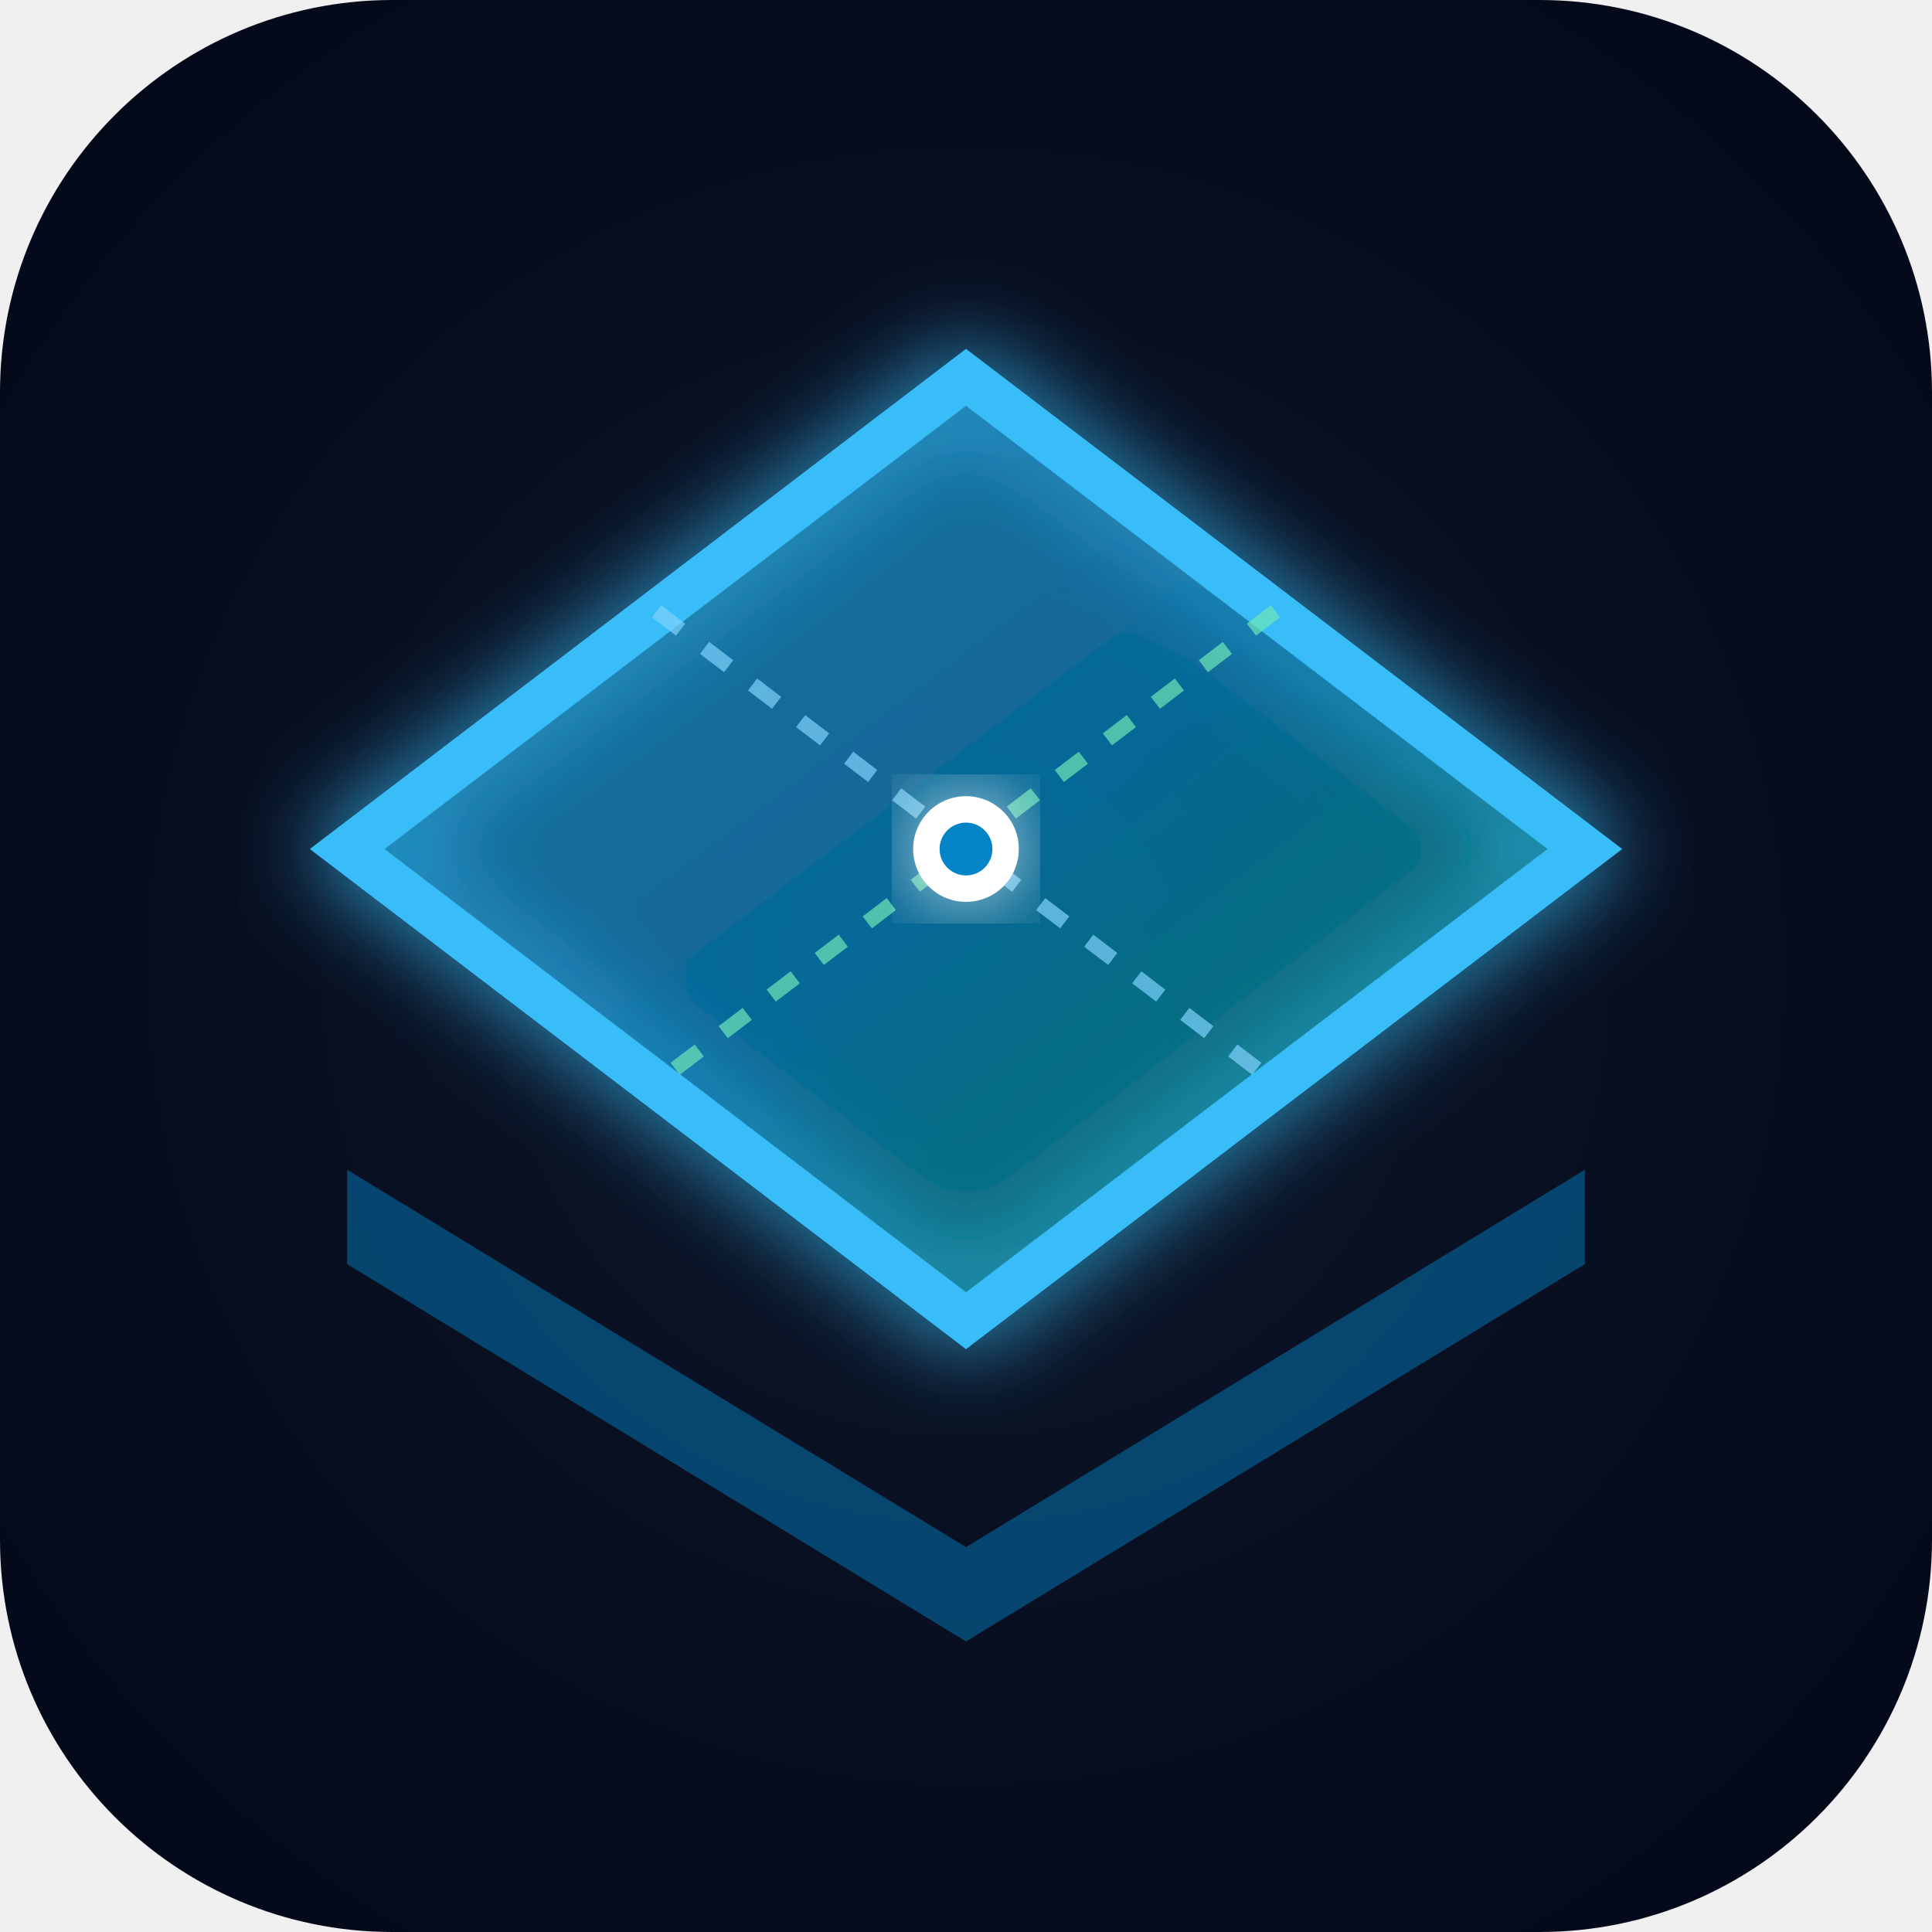
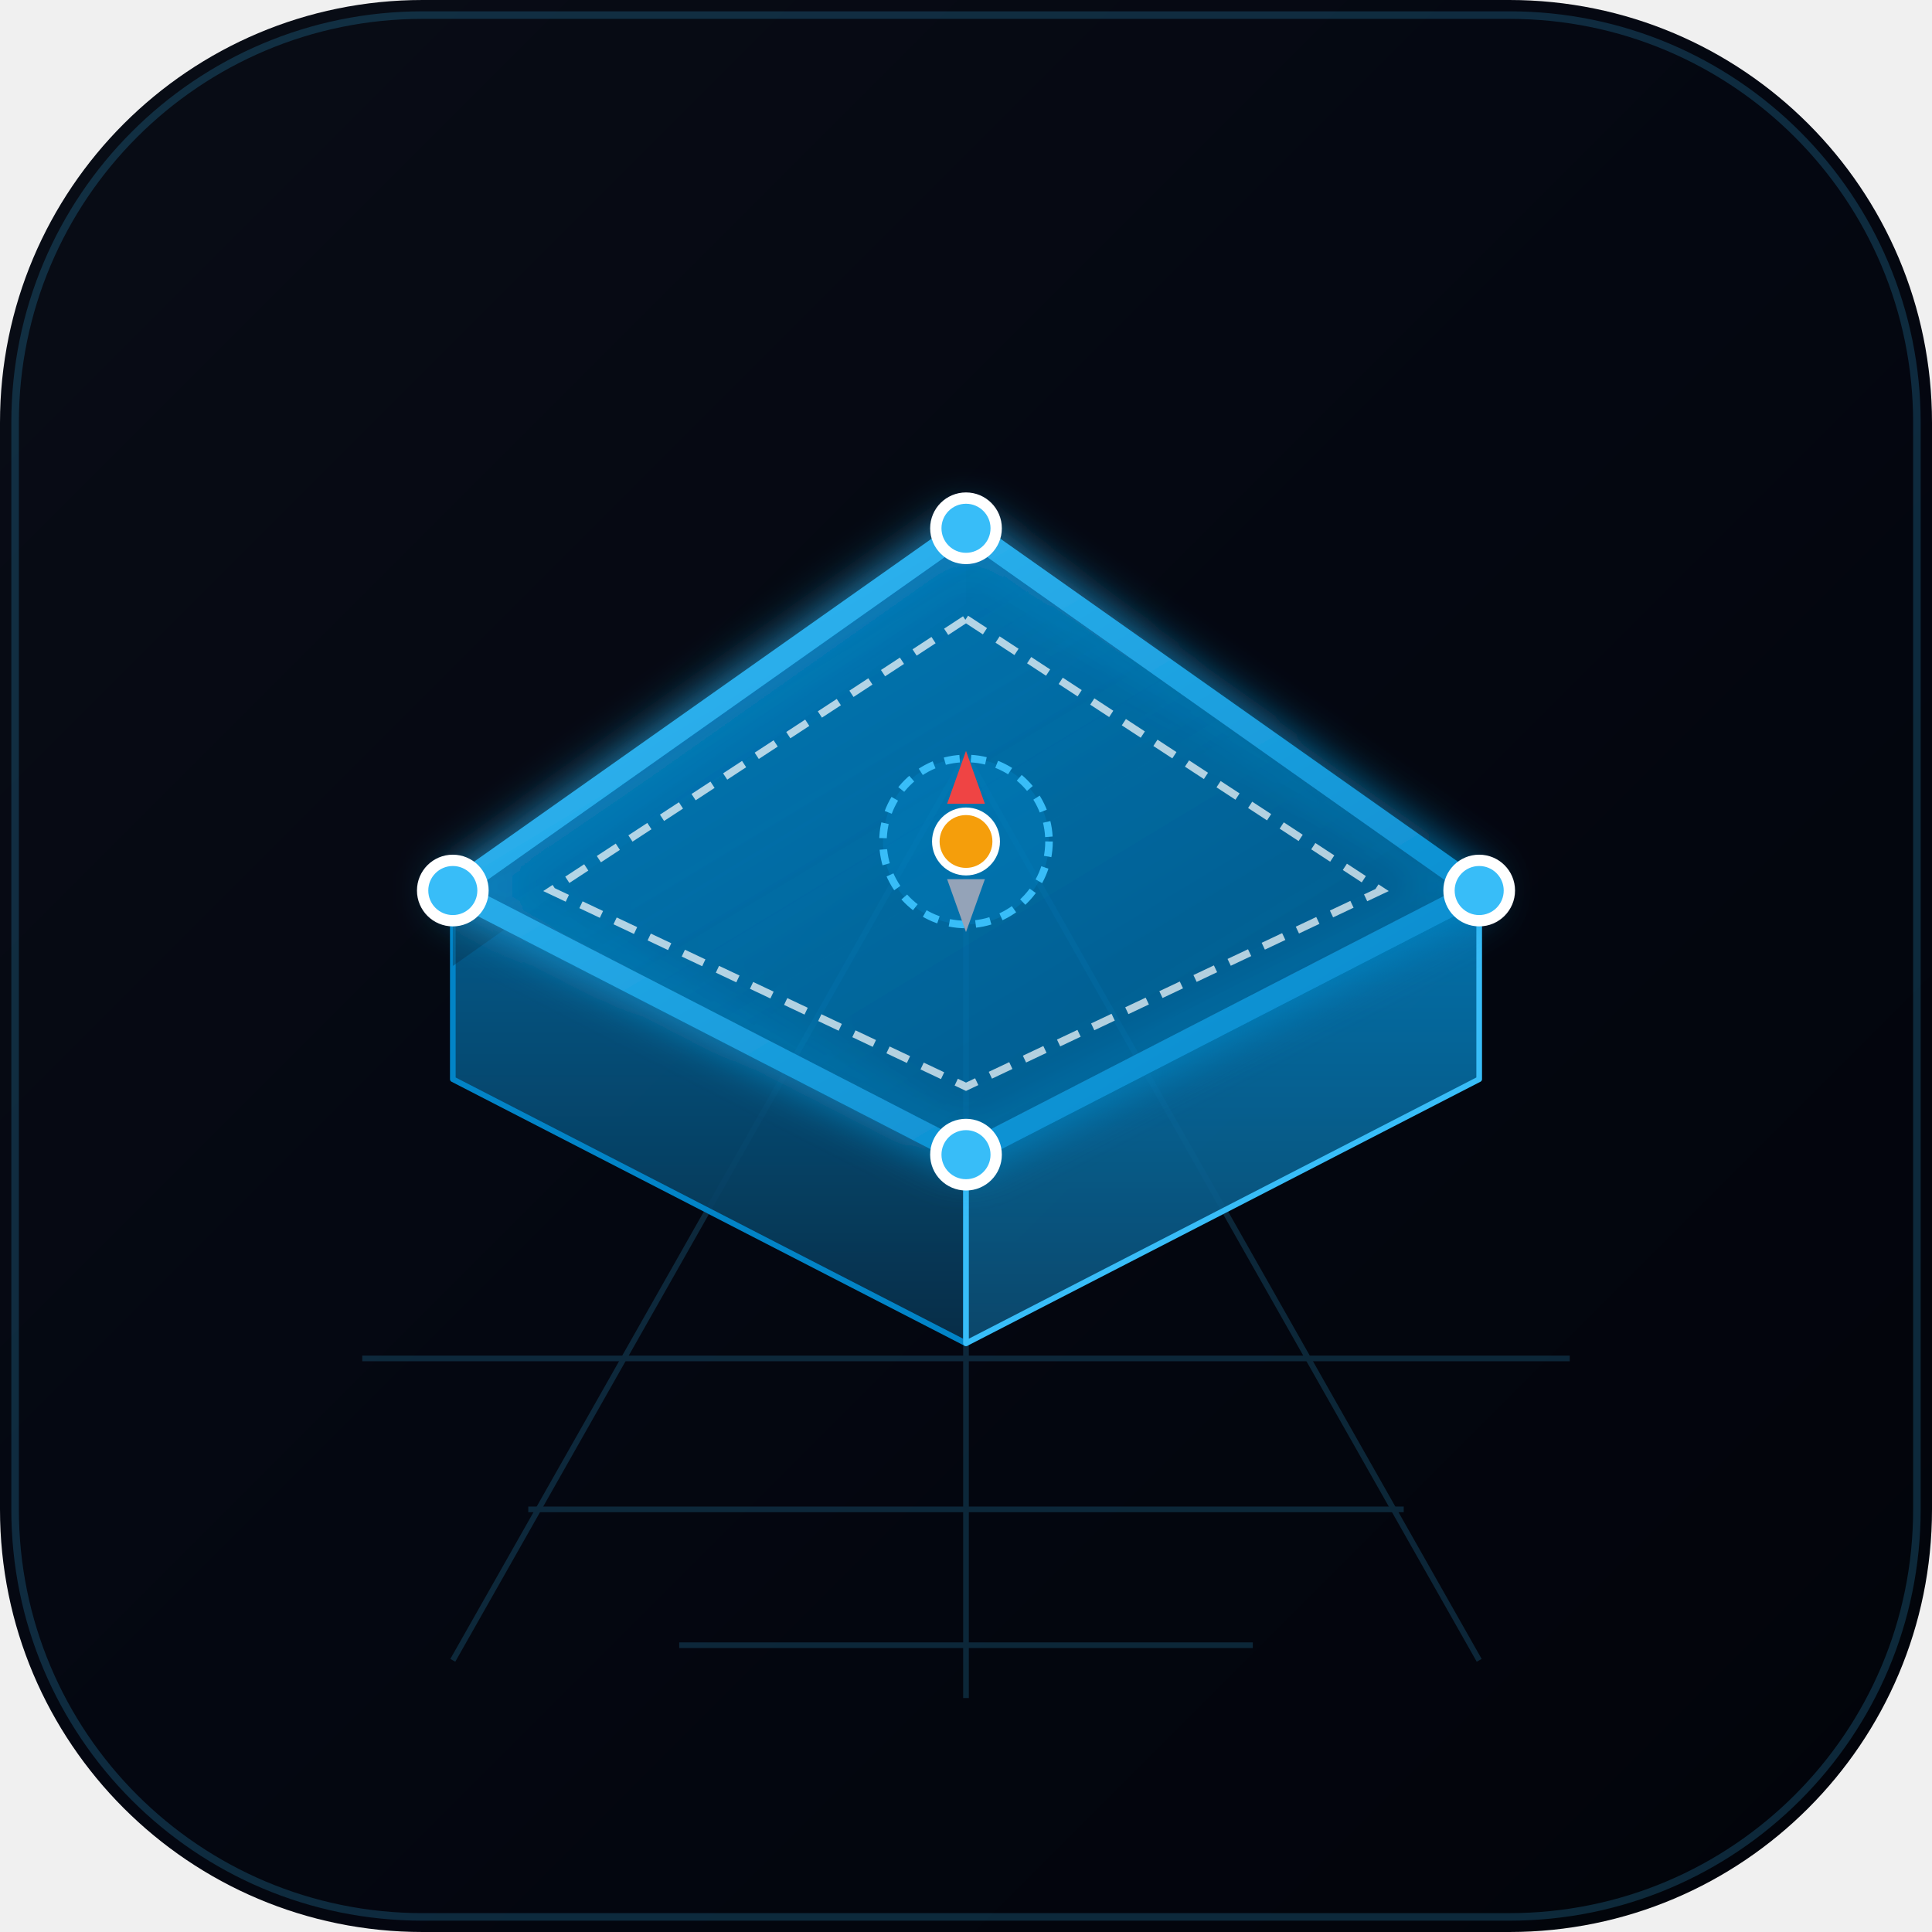
<svg xmlns="http://www.w3.org/2000/svg" viewBox="0 0 512 512" width="512" height="512">
  <defs>
-     <radialGradient id="bgGrad" cx="50%" cy="50%" r="75%">
-       <stop offset="0%" stop-color="#0e172a" />
-       <stop offset="100%" stop-color="#020617" />
-     </radialGradient>
-     <linearGradient id="parcelGrad" x1="0%" y1="0%" x2="100%" y2="100%">
+     <linearGradient id="bgGrad" x1="0%" y1="0%" x2="100%" y2="100%">
+       <stop offset="0%" stop-color="#090d16" />
+       <stop offset="50%" stop-color="#040711" />
+       <stop offset="100%" stop-color="#02040a" />
+     </linearGradient>
+     <linearGradient id="parcelTop" x1="0%" y1="0%" x2="100%" y2="100%">
+       <stop offset="0%" stop-color="#0284c7" stop-opacity="0.75" />
+       <stop offset="100%" stop-color="#0369a1" stop-opacity="0.55" />
+     </linearGradient>
+     <linearGradient id="parcelSideL" x1="0%" y1="0%" x2="0%" y2="100%">
+       <stop offset="0%" stop-color="#0369a1" stop-opacity="0.85" />
+       <stop offset="100%" stop-color="#082f49" stop-opacity="0.95" />
+     </linearGradient>
+     <linearGradient id="parcelSideR" x1="0%" y1="0%" x2="0%" y2="100%">
+       <stop offset="0%" stop-color="#0284c7" stop-opacity="0.85" />
+       <stop offset="100%" stop-color="#0c4a6e" stop-opacity="0.95" />
+     </linearGradient>
+     <linearGradient id="accentGlow" x1="0%" y1="0%" x2="100%" y2="100%">
      <stop offset="0%" stop-color="#38bdf8" />
-       <stop offset="50%" stop-color="#0ea5e9" />
-       <stop offset="100%" stop-color="#10b981" />
+       <stop offset="100%" stop-color="#0284c7" />
    </linearGradient>
-     <filter id="glow" x="-20%" y="-20%" width="140%" height="140%">
-       <feGaussianBlur stdDeviation="12" result="blur" />
-       <feComposite in="SourceGraphic" in2="blur" operator="over" />
+     <filter id="neonGlow" x="-20%" y="-20%" width="140%" height="140%">
+       <feGaussianBlur stdDeviation="6" result="blur" />
+       <feMerge>
+         <feMergeNode in="blur" />
+         <feMergeNode in="SourceGraphic" />
+       </feMerge>
    </filter>
  </defs>
-   <rect width="512" height="512" rx="104" fill="url(#bgGrad)" />
-   <polygon points="256,410 420,310 420,335 256,435 92,335 92,310" fill="#0369a1" opacity="0.6" />
-   <polygon points="256,100 420,225 256,350 92,225" fill="url(#parcelGrad)" fill-opacity="0.35" stroke="#38bdf8" stroke-width="12" filter="url(#glow)" />
-   <path d="M 174,162 L 338,287" stroke="#7dd3fc" stroke-width="4" stroke-dasharray="8 8" opacity="0.7" />
-   <path d="M 338,162 L 174,287" stroke="#6ee7b7" stroke-width="4" stroke-dasharray="8 8" opacity="0.7" />
-   <circle cx="256" cy="225" r="14" fill="#ffffff" filter="url(#glow)" />
-   <circle cx="256" cy="225" r="7" fill="#0284c7" />
+   <rect width="512" height="512" rx="112" fill="url(#bgGrad)" />
+   <rect width="504" height="504" x="4" y="4" rx="108" fill="none" stroke="#38bdf8" stroke-opacity="0.2" stroke-width="2" />
+   <g opacity="0.18" stroke="#38bdf8" stroke-width="1.5">
+     <line x1="96" y1="360" x2="416" y2="360" />
+     <line x1="140" y1="400" x2="372" y2="400" />
+     <line x1="180" y1="436" x2="332" y2="436" />
+     <line x1="256" y1="200" x2="120" y2="440" />
+     <line x1="256" y1="200" x2="392" y2="440" />
+     <line x1="256" y1="200" x2="256" y2="450" />
+   </g>
+   <g transform="translate(0, -10)">
+     <polygon points="120,246 256,316 256,366 120,296" fill="url(#parcelSideL)" stroke="#0284c7" stroke-width="1.5" stroke-linejoin="round" />
+     <polygon points="256,316 392,246 392,296 256,366" fill="url(#parcelSideR)" stroke="#38bdf8" stroke-width="1.5" stroke-linejoin="round" />
+     <polygon points="256,150 120,246 120,266 256,170" fill="#082f49" opacity="0.4" />
+     <polygon points="256,150 392,246 256,316 120,246" fill="url(#parcelTop)" stroke="url(#accentGlow)" stroke-width="6" stroke-linejoin="round" filter="url(#neonGlow)" />
+     <polygon points="256,174 366,246 256,298 146,246" fill="none" stroke="#ffffff" stroke-width="2" stroke-dasharray="6,4" stroke-opacity="0.7" />
+     <circle cx="256" cy="150" r="8" fill="#38bdf8" stroke="#ffffff" stroke-width="3" />
+     <circle cx="392" cy="246" r="8" fill="#38bdf8" stroke="#ffffff" stroke-width="3" />
+     <circle cx="256" cy="316" r="8" fill="#38bdf8" stroke="#ffffff" stroke-width="3" />
+     <circle cx="120" cy="246" r="8" fill="#38bdf8" stroke="#ffffff" stroke-width="3" />
+     <g transform="translate(256, 233)">
+       <circle cx="0" cy="0" r="22" fill="#0284c7" fill-opacity="0.35" stroke="#38bdf8" stroke-width="2" stroke-dasharray="4,3" />
+       <circle cx="0" cy="0" r="8" fill="#f59e0b" stroke="#ffffff" stroke-width="2" />
+       <polygon points="0,-24 -5,-10 5,-10" fill="#ef4444" />
+       <polygon points="0,24 -5,10 5,10" fill="#94a3b8" />
+     </g>
+   </g>
</svg>
